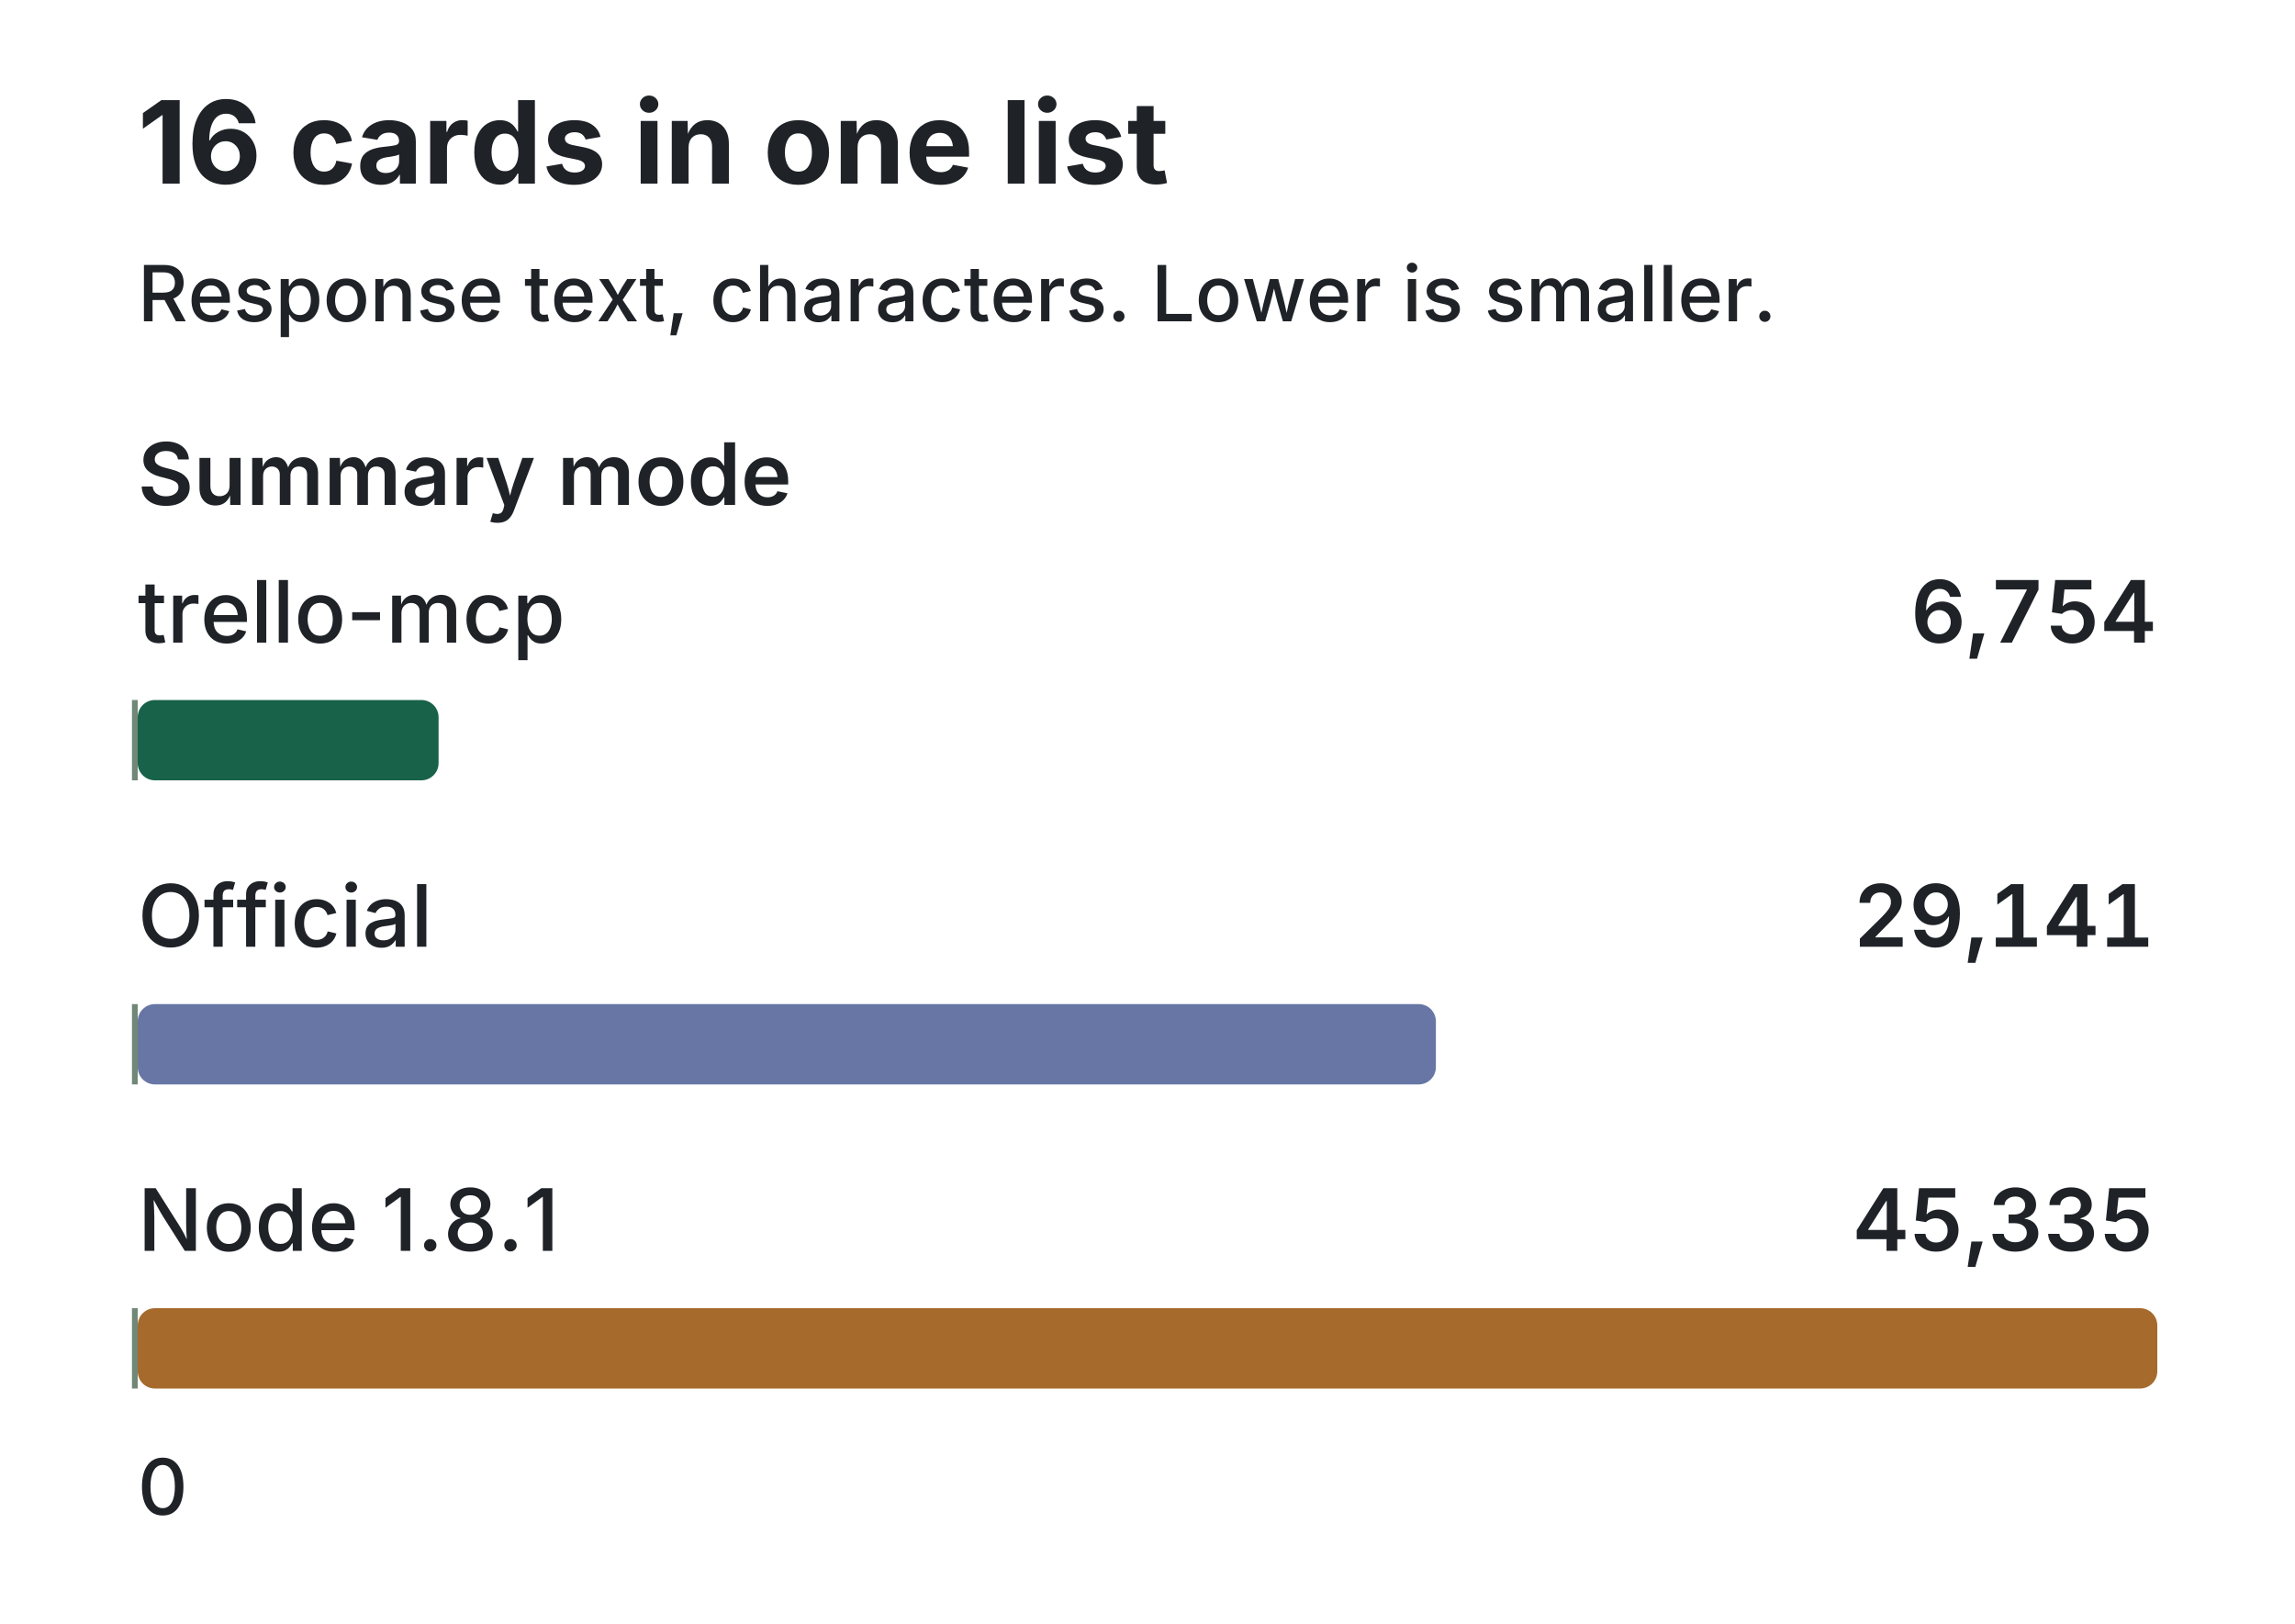
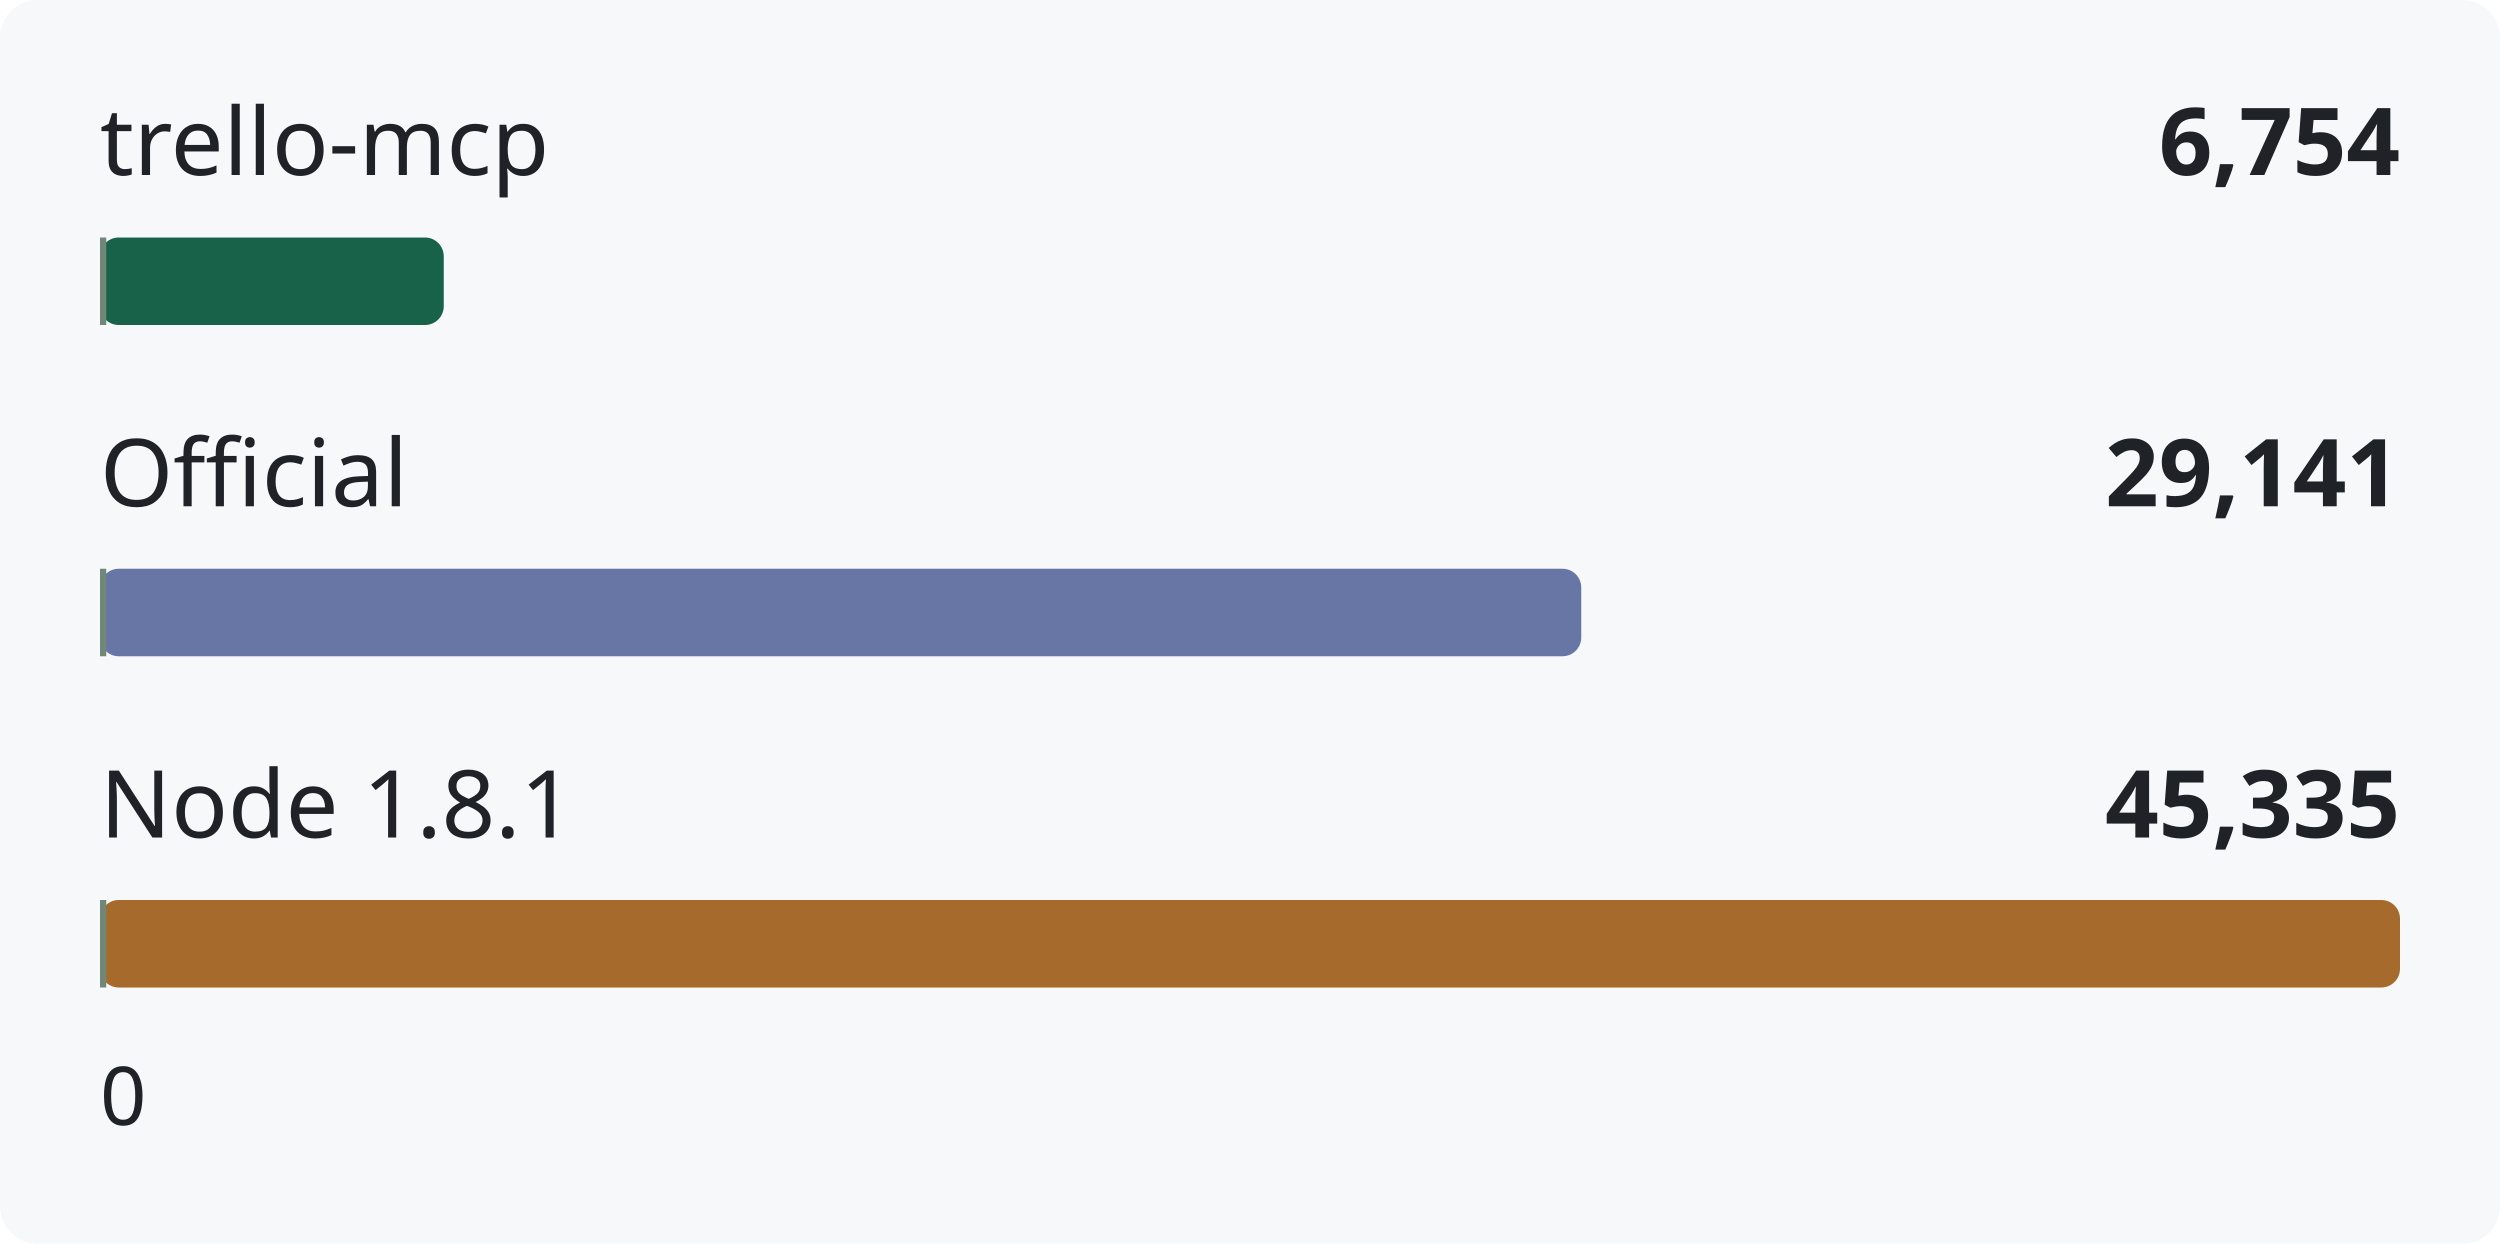
- <svg xmlns="http://www.w3.org/2000/svg" width="400" height="283" viewBox="0 0 400 283" role="img" aria-labelledby="title desc">
-   <style>.text,.title,.sub,.group{fill:currentColor}.axis{fill:none;stroke-width:1}svg{color:#1f2328}.s0{fill:#176249}.s1{fill:#6776a5}.s2{fill:#a56a2c}.axis{stroke:#718778}</style>
-   <defs>
-     <path id="m2c" d="M125-371l88 585H450L285-371Z" />
-     <path id="m2d" d="M805 724V533H143V724Z" />
-     <path id="m2e" d="M311-15q-62 0-105 42.5T163 132t43 105 105 43 104.5-43T458 132 415.5 27.5 311 -15Z" />
-     <path id="m30" d="M661-20Q401-20 257 180T113 744q0 362 144.5 564T661 1510t403.5-202T1209 744q0-363-143.5-563.5T661 -20Zm0 195q155 0 238.5 149T983 744q0 272-83.5 422T661 1316 422 1165.5 338 744t84-420T661 175Z" />
-     <path id="m31" d="M685 1490V0H459V1283H449L95 1025v229l326 236Z" />
-     <path id="m38" d="M644-20Q487-20 367.5 34t-187 148T113 397q0 94 39 174T259.5 704.5 414 773v8Q301 808 234 900.5T167 1113q0 114 61.5 203.5T398 1458t246 52q137 0 244.5-52t170-141.5T1121 1113q0-120-68-212.5T876 781v-8q83-15 151.5-68.5t109-133.5T1177 397q0-121-68.5-215T920 34 644 -20Zm0 185q137 0 218.5 68T944 412q0 115-85.5 189.5T644 676q-131 0-216-74T343 412q0-111 81-179t220-68Zm0 692q110 0 182.5 65T899 1092t-71 168-184 63q-115 0-185-63t-70-168 71-170 184-65Z" />
-     <path id="m4c" d="M165 0V1490H393V196h675V0Z" />
-     <path id="m4e" d="M165 0V1490H428L989 603q35-56 82-139.5T1168 273q-8 108-11.5 206.5T1153 642v848h231V0H1120L617 793q-37 59-70.5 117T473 1040.5 379 1213q7-140 12-250t5-168V0Z" />
-     <path id="m4f" d="M786-20Q593-20 440.5 72t-240 263T113 744q0 239 87.5 410.5t240 263.5T786 1510t344.5-92 239-263.5T1457 744q0-238-87.5-409.5t-239-263T786 -20Zm0 208q127 0 227.5 64t159 188T1231 744q0 181-58.5 305.5t-159 188.5T786 1302q-128 0-229-64T397.5 1049.5 339 744q0-180 58.5-304T557 252t229-64Z" />
-     <path id="m52" d="M165 0V1490H699q172 0 287-60t172-165.5 57-242.5q0-150-68-259.5T943 602L1271 0H1012L710 563q-6 0-13 0H393V0ZM393 758H675q164 0 236.5 69.5T984 1022q0 126-73 199.5T673 1295H393Z" />
-     <path id="m61" d="M461-25Q354-25 268.5 14.5T133 130 83 316q0 95 37 156.5t99 97T357.5 623 513 650q148 17 215 29.5T795 751v6q0 93-54.5 144.5T581 953q-110 0-173-48T322 800L115 854q38 100 109 161t162.5 89T578 1132q67 0 143-16t143-57.5T973 940t42-198V0H802V153H791Q758 87 677.5 31T461 -25Zm49 177q89 0 153 35.5T761.5 280 796 403V546q-16-16-68.5-27.5T617 499t-92-12q-93-13-159.5-50.5T299 313q0-80 59.5-120.5T510 152Z" />
-     <path id="m63" d="M618-23Q460-23 343 49T161 250.5 96 553q0 174 65 304.5T343 1060t275 72q174 0 300.5-87.5T1086 802L877 752q-23 87-89.5 140.5T619 946q-101 0-167.5-53t-99-142.5T320 553q0-107 32.5-195.5t99-141.5T619 163q104 0 172 55.5T881 365l208-50Q1048 157 921 67T618 -23Z" />
-     <path id="m64" d="M564-22Q428-22 322.5 47t-166 199T96 556q0 182 61 311t166.5 197T564 1132q104 0 168-34.5t99.5-81T886 936h12v554h220V0H904V175H886q-20-36-56.5-82T729 12.5 564 -22Zm48 187q140 0 215 109t75 284q0 174-74 280.5T612 945q-97 0-161.5-51t-97-138.5T321 558q0-111 33-200t98-141 160-52Z" />
-     <path id="m65" d="M630-23Q465-23 345 48T160.5 248 96 551q0 172 63.5 303T339 1058.5 611 1132q127 0 241.5-56.5t186-180T1110 570V492H317q6-162 92-247.5T632 159q92 0 158.5 40T886 317l207-49Q1053 137 931 57T630 -23ZM318 656H892q-12 132-82.5 213T612 950q-132 0-208.5-86.5T318 656Z" />
-     <path id="m66" d="M702 1118V939H452V0H232V939H20v179H232v128q0 104 46.5 174t122 105T565 1560q66 0 113.5-10.5T749 1530l-51-178q-16 4-40 10t-58 6q-79 0-113.5-39T452 1216v-98Z" />
-     <path id="m68" d="M368 662V0H148V1490H366V917q53 111 138 163t200 52q171 0 276-107.5T1085 710V0H864V683q0 121-63 189T628 940q-112 0-186-72.5T368 662Z" />
-     <path id="m69" d="M148 0V1118H368V0ZM259 1289q-57 0-97.5 38T121 1419q0 55 40.5 93t97.5 38 98-38 41-93q0-54-41-92t-98-38Z" />
-     <path id="m6c" d="M368 1490V0H148V1490Z" />
-     <path id="m6d" d="M148 0V1118H357l5-209q43 116 129 172t186 56q109 0 181-62T963 902q42 113 138.5 174t215.5 61q99 0 179-43t127.5-128T1671 754V0H1451V732q0 112-62.5 162T1241 944q-104 0-163.5-64T1018 716V0H801V746q0 90-57.5 144T597 944q-92 0-160.5-63.5T368 695V0Z" />
-     <path id="m6e" d="M368 662V0H148V1118H358l1-215q52 118 139.5 173.5T704 1132q171 0 275.5-107.5T1084 710V0H864V683q0 121-63 189T628 940q-112 0-186-72.5T368 662Z" />
-     <path id="m6f" d="M618-23Q461-23 343.5 49T161 250.5 96 553q0 174 65 304.5T343.5 1060 618 1132q158 0 275.5-72T1076 857.5 1141 553q0-173-65-302.5T893.5 49 618 -23Zm0 186q102 0 168.5 53.5t99 142T918 553q0 107-32.5 196.5t-99 143T618 946q-101 0-167-53.5t-98.5-143T320 553q0-106 32.5-194.5t98.5-142T618 163Z" />
-     <path id="m70" d="M148-418V1118H362V936h18q19 34 54.5 80.5t99.5 81T703 1132q134 0 239.5-68T1109 867t61-311q0-180-60-310T944.5 47 703 -22Q601-22 537 12.5T436.5 93 380 175H368V-418ZM654 165q96 0 160.5 52T912 358t33 200q0 110-32.5 197.5T815.5 894 654 945q-142 0-216-106.5T364 558q0-175 75-284T654 165Z" />
-     <path id="m72" d="M148 0V1118H361V938h12q30 91 107.5 143.5T656 1134q21 0 48.5-2t44.5-4V918q-12 3-46 7.5T634 930q-115 0-190.5-70.5T368 679V0Z" />
-     <path id="m73" d="M549-23Q367-23 247.5 55.5T98 283l207 43q45-171 246-171 107 0 169.5 44.5T783 306q0 106-157 141L438 490Q130 559 130 799q0 100 55.5 175t153 116.5T563 1132q181 0 284-77.5T986 853L789 810q-21 59-73 103.5T565 958q-91 0-152-41T352 813q0-56 40.5-90.5T525 667l180-40q305-69 305-302 0-102-58.5-180.5T789 21.5 549 -23Z" />
-     <path id="m74" d="M626 1118V939H403V302q0-67 28.5-98.5T525 172q18 0 45.5 4t47.5 8L657 8Q622-4 581.5-9.5T503 -15Q351-15 267 63.5T183 284V939H20v179H183v266H403V1118Z" />
-     <path id="m77" d="M393 0 57 1118H289L412 655q23-90 49.5-197.5T514 219q26 126 52 234t51 202l123 463H960l122-463q23-91 49-198.5T1183 221q25 127 51 234t50 200l123 463h234L1304 0H1083L945 481q-25 88-49 186.5T849 867q-24-101-48-200.5T752 481L614 0Z" />
-     <path id="m78" d="M57 0 439 574 80 1118H328L454 915q36-59 65-113.5T575 696q27 51 54.5 105.5T694 915l129 203h244L703 566 1084 0H837L687 238q-35 56-63.5 108T568 448q-25-50-52-102T454 238L302 0Z" />
-     <path id="s2c" d="M74-383l88 603H430L256-383Z" />
-     <path id="s31" d="M193 0V218H588V1252H578L230 1002v254l327 234H853V218h318V0Z" />
-     <path id="s32" d="M158 0V192L675 701Q784 812 841 891t57 174q0 105-70.5 166T651 1292q-112 0-179-66.5T405 1044H150q0 141 64.5 246T393 1452.5 654 1510q149 0 262-56t176-153.5 63-222.5q0-82-31.5-162T1012 737 787 498L528 234V223h649V0Z" />
-     <path id="s33" d="M657-20Q500-20 378.5 33.5T187 183 113 404H382q6-92 84-146t191-54q120 0 197 62t77 161q0 102-79.5 166.5T630 658H498V864H630q116 0 189 60t73 158q0 95-63.5 152.5T660 1292q-103 0-179.5-54T401 1089H144q2 124 71.5 219t186 148.5T662 1510q149 0 259-56t170.5-149.5T1152 1098q0-126-74-211T883 775V763q156-22 239.5-116T1206 413q0-125-71-223T940 36 657 -20Z" />
-     <path id="s34" d="M84 277V490L717 1490h332V497h192V277H1049V0H793V277ZM798 497v689H786L357 509V497Z" />
-     <path id="s35" d="M648-20Q502-20 387.5 35T206 185.5 135 404H395q5-92 78-149.5T648 197q119 0 196.5 80T922 483q0 127-79.5 209.5T640 775q-68 0-132.5-25.5T405 683L163 722l78 768h862V1266H462L420 870h8q42 49 117.5 80.5T711 982q135 0 241.5-63.5t167.5-175T1181 489q0-148-68-263T925 45.5 648 -20Z" />
-     <path id="s36" d="M678-20Q571-20 470 16.5T287.5 136 158 358 110 702q0 255 71.5 435.5T384 1414t310 96q139 0 247-55t175.5-150 83.5-216H938q-21 85-84 137.5T694 1279q-156 0-240-135T370 772h11q54 97 152.5 151.5T752 978q131 0 235.5-62.5T1153 743t61-251q0-147-67-262.5T959.5 47 678 -20Zm-1 217q79 0 142 38.5t99.5 104T955 487q0 80-35.5 145t-98 103T680 773 537.5 733.5 437 628.5 400 486q0-79 36-144.5t98.5-105T677 197Z" />
-     <path id="s37" d="M257 0 891 1256v10H155v224H1169V1260L535 0Z" />
-     <path id="s39" d="M632-21Q492-21 383 34T207 185 124 403H388q20-86 83-139.5T632 210q155 0 239 135.5T955 719H945q-54-95-152.5-150.5T573 513q-131 0-235.5 62.5T171.5 748 110 998q0 147 67.5 264t189 184T649 1511q105-1 206-37.5T1037 1354t129-221.5T1214 789q0-256-71.5-437T940.5 75 632 -21Zm12 739q80 0 143.5 39.5T888.5 863 926 1007q0 76-36 141.5t-99 105T648 1293q-79 0-142-38.5t-99.5-104T370 1004t35.5-145.5T503 756t141-38Z" />
-     <path id="s53" d="M673-23Q413-23 258.5 97T95 438H358q9-118 98-175.5T671 205q132 0 215.5 59.5T970 420q0 87-74 131.5T701 627L532 671Q345 719 240.5 816T136 1071q0 132 71 230.5T401 1455t279 55q159 0 278.5-55T1146 1303t71-221H958q-10 95-85.5 148T676 1283q-126 0-198-55.5T406 1087q0-63 38.5-102.5t97-63.5T660 882l139-36q110-27 210.5-77.5t164-135.5T1237 418q0-131-67-230.5T977 32.5 673 -23Z" />
-     <path id="s61" d="M450-23Q344-23 259 15.5T125 129 76 314q0 126 61.5 195.5t159 101T502 653q146 16 211 29.5T778 754v5q0 82-50 127.5T583 932q-98 0-156-43t-78-98L108 840q49 148 177.5 220T582 1132q79 0 159.5-18.5t147.5-62 108-118T1038 747V0H789V154H779Q742 82 661 29.5T450 -23Zm67 193q120 0 191.5 69T780 401V533q-18-14-64-24.5t-97.5-18T533 478q-88-12-146.5-48T328 317q0-72 53-109.5T517 170Z" />
-     <path id="s64" d="M550-20Q418-20 313.5 47.5T149 244 89 557q0 186 61 314.5T315.5 1066 549 1132q100 0 163.5-33.5t100.5-80T870 933h11v557h260V0H886V177H870q-21-40-59-86T709.5 12.5 550 -20Zm71 214q127 0 196 100.5T886 558 817.5 819.5 621 918q-132 0-199-102T355 558q0-157 67.5-260.5T621 194Z" />
-     <path id="s65" d="M632-23Q463-23 341.5 48t-187 200T89 552q0 172 64.5 302.5t183 204T615 1132q136 0 252.5-59.5t187.5-184T1126 568V486H348q5-149 83.5-227T635 181q86 0 147.5 37T870 326l239-49Q1069 142 943.5 59.5T632 -23ZM349 663H873q-12 120-76.5 192.5T616 928q-119 0-188.5-76.5T349 663Z" />
-     <path id="s6d" d="M138 0V1118H382l8-213q44 119 130.5 175T707 1136q214 0 287-243 45 121 142 182t215 61q151 0 253-98t102-284V0H1446V714q0 104-57 152t-137 48q-95 0-149-59t-54-153V0H795V726q0 85-53 136.5T606 914q-86 0-147-58.5T398 685V0Z" />
-     <path id="s6f" d="M623-23Q460-23 340 49.5t-185.5 202T89 553q0 174 65.5 304.5T340 1060t283 72 283-72 186-202.5T1158 553q0-172-66-301.5T906 49.5 623 -23Zm0 211q91 0 151 49t90 132 30 185q0 103-30 186T774 872 623 921q-90 0-150-49T383.5 740 354 554q0-102 29.5-185T473 237t150-49Z" />
-     <path id="s72" d="M138 0V1118H390V931h12q30 97 105 149.5T678 1133q50 0 95-7V887q-16 4-52 8.5T650 900q-109 0-180.5-67.5T398 658V0Z" />
-     <path id="s75" d="M521-14Q348-14 243 96T138 407v711H398V447q0-112 58.5-176T617 207q104 0 171 67t67 189v655h261V0H869l-2 224Q767-14 521-14Z" />
-     <path id="s79" d="M127-399l61 203 31-8q88-24 147 4.5T445 -75L461-4 39 1118H317L521 510q24-73 42-145.5T597 219q19 74 38.5 146.5T680 510l211 608h275L686-144Q635-278 544-352t-243-74q-55 0-101.5 8T127 -399Z" />
-     <path id="b31" d="M749 1490V0H444V1221H434L93 980v279l329 231Z" />
-     <path id="b36" d="M684-20Q570-20 464.5 18t-189 122.5T143 365 94 710q0 250 74 429.5t209 275T695 1510q147 0 260-57t182-155.5 84-220.5H921q-19 79-78.5 124.5T695 1247q-147 0-224-128T394 771h10q50 97 151 152.5T778 979q131 0 235-62t164-170.5T1237 498q0-151-70-268T972.5 46.5 684 -20Zm-2 242q110 0 184 77t74 191q0 112-72.5 189T684 756q-73 0-132-36.5t-93-97T425 489t33.5-134T550 258t132-36Z" />
-     <path id="b61" d="M440-22Q280-22 174 62.5T68 313q0 125 60 196T284 613t206 43q144 14 207.5 29.5T761 756v5q0 71-45.5 110T586 910q-87 0-140-37.5T375 781L100 827q43 145 171.5 225T587 1132q120 0 228.5-38t177-121.5T1061 753V0H777V155H767Q726 77 645 27.5T440 -22Zm85 211q105 0 171.5 61T763 400V521q-18-13-58.5-22.5t-85.5-17T541 470q-83-12-134-47T356 321q0-65 47.5-98.5T525 189Z" />
-     <path id="b63" d="M628-22Q459-22 336.5 50.5t-189 202T81 554q0 173 66.5 303t189 202.5T628 1132q199 0 332-99.5T1125 760L846 708q-19 87-73.5 137.5T631 896q-120 0-182-94.5T387 555q0-150 62-245.5T631 214q87 0 143 52.5T848 409l279-51Q1095 181 962 79.5T628 -22Z" />
-     <path id="b64" d="M537-19Q408-19 305 47.5t-163.5 195T81 557q0 191 62 319t165 192 227 64q95 0 158-32t101.5-79T853 930h10v560h300V0H868V179H853q-21-45-60-90.5T691 12 537 -19Zm92 241q114 0 177 92t63 244-62.5 243T629 892q-118 0-179-93.5T389 558q0-148 61.5-242T629 222Z" />
-     <path id="b65" d="M633-22Q462-22 338 48T147.5 247 81 553q0 173 66.5 303t187 203T618 1132q146 0 265-62t189.5-188T1143 565V481H378q5-137 76-207t184-70q79 0 135.5 33.5T854 336l272-51Q1085 146 956.5 62T633 -22ZM380 669H854q-11 109-70 173T621 906q-108 0-170-66.5T380 669Z" />
-     <path id="b69" d="M128 0V1118H428V0ZM278 1264q-68 0-116 45t-48 109 48 109 116 45 116.5-45T443 1418t-48.5-109T278 1264Z" />
-     <path id="b6c" d="M428 1490V0H128V1490Z" />
-     <path id="b6e" d="M428 647V0H128V1118H411l4-231q47 117 133 181t215 64q174 0 279-112t105-309V0H847V659q0 104-53.5 163T645 881q-96 0-156.5-61.5T428 647Z" />
-     <path id="b6f" d="M628-22Q460-22 337 50.5t-189.5 202T81 554q0 173 66.5 303T337 1059.5 628 1132t291-72.5T1108.5 857 1175 554q0-172-66.5-301.5T919 50.5 628 -22Zm0 236q120 0 181 97t61 244q0 148-61 244.5T628 896 447.5 799.5 387 555q0-147 60.5-244T628 214Z" />
-     <path id="b72" d="M128 0V1118H418V923h12q31 103 103.5 156.5T700 1133q51 0 97-10V855q-20 6-58.5 10.5T667 870q-104 0-171.5-65T428 636V0Z" />
-     <path id="b73" d="M572-22Q370-22 238.5 64T78 306l279 48q43-156 224-156 86 0 135.5 32.5T766 313q0 85-144 115L429 468Q107 534 107 785q0 161 129 254t341 93q199 0 317-81t149-217L777 787q-18 57-66 93.5T581 917q-74 0-124-31.5T407 804q0-42 32.5-71.5T551 687l201-40q320-65 320-302 0-110-64-192.5T831 24 572 -22Z" />
-     <path id="b74" d="M683 1118V889H474V327q0-104 102-104 17 0 47.5 4.5T671 236L714 11Q664-4 614.5-10T520 -16Q352-16 263 65.5T174 301V889H20v229H174v266H474V1118Z" />
-   </defs>
-   <g class="title" transform="translate(24 32)scale(.009765625 -.009765625)">
-     <use href="#b31" />
-     <use href="#b36" x="883" />
-     <use href="#b63" x="2698" />
-     <use href="#b61" x="3903" />
-     <use href="#b72" x="5092" />
-     <use href="#b64" x="5926" />
-     <use href="#b73" x="7217" />
-     <use href="#b69" x="8849" />
-     <use href="#b6e" x="9404" />
-     <use href="#b6f" x="11164" />
-     <use href="#b6e" x="12420" />
-     <use href="#b65" x="13695" />
-     <use href="#b6c" x="15400" />
-     <use href="#b69" x="15955" />
-     <use href="#b73" x="16510" />
-     <use href="#b74" x="17657" />
-   </g>
-   <g class="sub" transform="translate(24 56)scale(.006591797 -.006591797)">
-     <use href="#m52" />
-     <use href="#m65" x="1327" />
-     <use href="#m73" x="2530" />
-     <use href="#m70" x="3633" />
-     <use href="#m6f" x="4899" />
-     <use href="#m6e" x="6136" />
-     <use href="#m73" x="7368" />
-     <use href="#m65" x="8471" />
-     <use href="#m74" x="10220" />
-     <use href="#m65" x="10917" />
-     <use href="#m78" x="12120" />
-     <use href="#m74" x="13261" />
-     <use href="#m2c" x="13958" />
-     <use href="#m63" x="15125" />
-     <use href="#m68" x="16307" />
-     <use href="#m61" x="17539" />
-     <use href="#m72" x="18702" />
-     <use href="#m61" x="19494" />
-     <use href="#m63" x="20657" />
-     <use href="#m74" x="21839" />
-     <use href="#m65" x="22536" />
-     <use href="#m72" x="23739" />
-     <use href="#m73" x="24531" />
-     <use href="#m2e" x="25634" />
-     <use href="#m4c" x="26801" />
-     <use href="#m6f" x="27959" />
-     <use href="#m77" x="29196" />
-     <use href="#m65" x="30894" />
-     <use href="#m72" x="32097" />
-     <use href="#m69" x="33435" />
-     <use href="#m73" x="33951" />
-     <use href="#m73" x="35600" />
-     <use href="#m6d" x="36703" />
-     <use href="#m61" x="38522" />
-     <use href="#m6c" x="39685" />
-     <use href="#m6c" x="40201" />
-     <use href="#m65" x="40717" />
-     <use href="#m72" x="41920" />
-     <use href="#m2e" x="42712" />
-   </g>
-   <g class="group" transform="translate(24 88)scale(.007324219 -.007324219)">
-     <use href="#s53" />
-     <use href="#s75" x="1332" />
-     <use href="#s6d" x="2586" />
-     <use href="#s6d" x="4430" />
-     <use href="#s61" x="6274" />
-     <use href="#s72" x="7450" />
-     <use href="#s79" x="8263" />
-     <use href="#s6d" x="9984" />
-     <use href="#s6f" x="11828" />
-     <use href="#s64" x="13075" />
-     <use href="#s65" x="14353" />
-   </g>
-   <g class="text" transform="translate(24 112)scale(.007324219 -.007324219)">
-     <use href="#m74" />
-     <use href="#m72" x="697" />
-     <use href="#m65" x="1489" />
-     <use href="#m6c" x="2692" />
-     <use href="#m6c" x="3208" />
-     <use href="#m6f" x="3724" />
-     <use href="#m2d" x="4961" />
-     <use href="#m6d" x="5908" />
-     <use href="#m63" x="7727" />
-     <use href="#m70" x="8909" />
-   </g>
-   <g class="text" transform="translate(333 112)scale(.007324219 -.007324219)">
-     <use href="#s36" />
-     <use href="#s2c" x="1325" />
-     <use href="#s37" x="1875" />
-     <use href="#s35" x="3200" />
-     <use href="#s34" x="4525" />
-   </g>
-   <rect class="s0" x="24" y="122" width="52.441" height="14" rx="3" />
-   <g class="text" transform="translate(24 165)scale(.007324219 -.007324219)">
-     <use href="#m4f" />
-     <use href="#m66" x="1570" />
-     <use href="#m66" x="2347" />
-     <use href="#m69" x="3124" />
-     <use href="#m63" x="3640" />
-     <use href="#m69" x="4822" />
-     <use href="#m61" x="5338" />
-     <use href="#m6c" x="6501" />
-   </g>
-   <g class="text" transform="translate(323 165)scale(.007324219 -.007324219)">
-     <use href="#s32" />
-     <use href="#s39" x="1325" />
-     <use href="#s2c" x="2650" />
-     <use href="#s31" x="3200" />
-     <use href="#s34" x="4525" />
-     <use href="#s31" x="5850" />
-   </g>
-   <rect class="s1" x="24" y="175" width="226.263" height="14" rx="3" />
-   <g class="text" transform="translate(24 218)scale(.007324219 -.007324219)">
-     <use href="#m4e" />
-     <use href="#m6f" x="1549" />
-     <use href="#m64" x="2786" />
-     <use href="#m65" x="4052" />
-     <use href="#m31" x="5801" />
-     <use href="#m2e" x="6651" />
-     <use href="#m38" x="7272" />
-     <use href="#m2e" x="8561" />
-     <use href="#m31" x="9182" />
-   </g>
-   <g class="text" transform="translate(323 218)scale(.007324219 -.007324219)">
-     <use href="#s34" />
-     <use href="#s35" x="1325" />
-     <use href="#s2c" x="2650" />
-     <use href="#s33" x="3200" />
-     <use href="#s33" x="4525" />
-     <use href="#s35" x="5850" />
-   </g>
-   <rect class="s2" x="24" y="228" width="352.000" height="14" rx="3" />
-   <path class="axis" d="M23.5 122v14M23.5 175v14M23.5 228v14" />
-   <g class="sub" transform="translate(24 264)scale(.006591797 -.006591797)">
-     <use href="#m30" />
-   </g>
+ <svg xmlns="http://www.w3.org/2000/svg" width="400" height="199" viewBox="0 0 400 199" role="img" aria-labelledby="title desc">
+   <style>svg{font-family:-apple-system,BlinkMacSystemFont,"Segoe UI","Noto Sans",Helvetica,Arial,sans-serif;font-size:15px;font-weight:500}text{fill:currentColor}.value,.group{font-weight:600}.value{font-variant-numeric:tabular-nums}.zero{font-size:13px}.axis{fill:none;stroke-width:1}svg{color:#1f2328}.panel{fill:#f6f8fa}.s0{fill:#176249}.s1{fill:#6776a5}.s2{fill:#a56a2c}.axis{stroke:#718778}</style>
+   <rect class="panel" x="0" y="0" width="400" height="199" rx="6" />
+   <text x="16" y="28" class="name">trello-mcp</text>
+   <text x="384" y="28" class="value" text-anchor="end">6,754</text>
+   <rect class="s0" x="16" y="38" width="55" height="14" rx="3" />
+   <text x="16" y="81" class="name">Official</text>
+   <text x="384" y="81" class="value" text-anchor="end">29,141</text>
+   <rect class="s1" x="16" y="91" width="237" height="14" rx="3" />
+   <text x="16" y="134" class="name">Node 1.8.1</text>
+   <text x="384" y="134" class="value" text-anchor="end">45,335</text>
+   <rect class="s2" x="16" y="144" width="368" height="14" rx="3" />
+   <path class="axis" d="M16.5 38v14M16.5 91v14M16.5 144v14" />
+   <text x="16" y="180" class="zero">0</text>
</svg>
